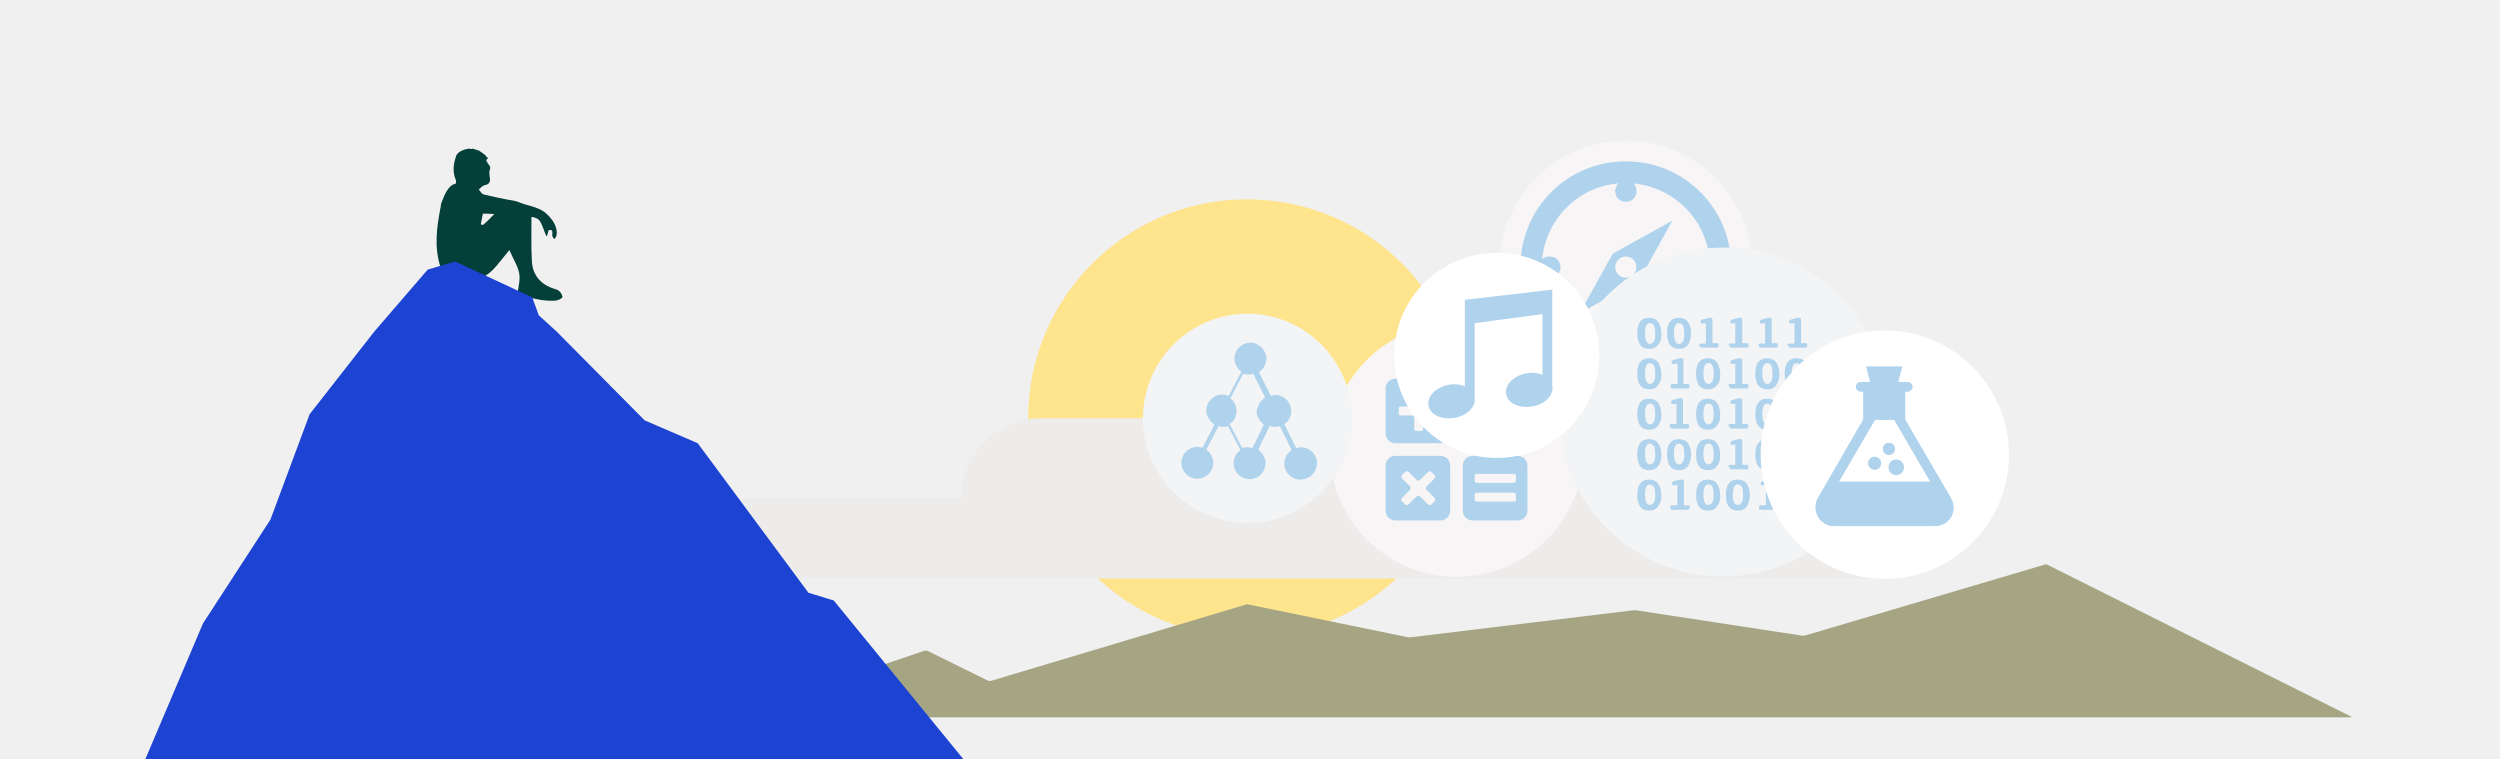
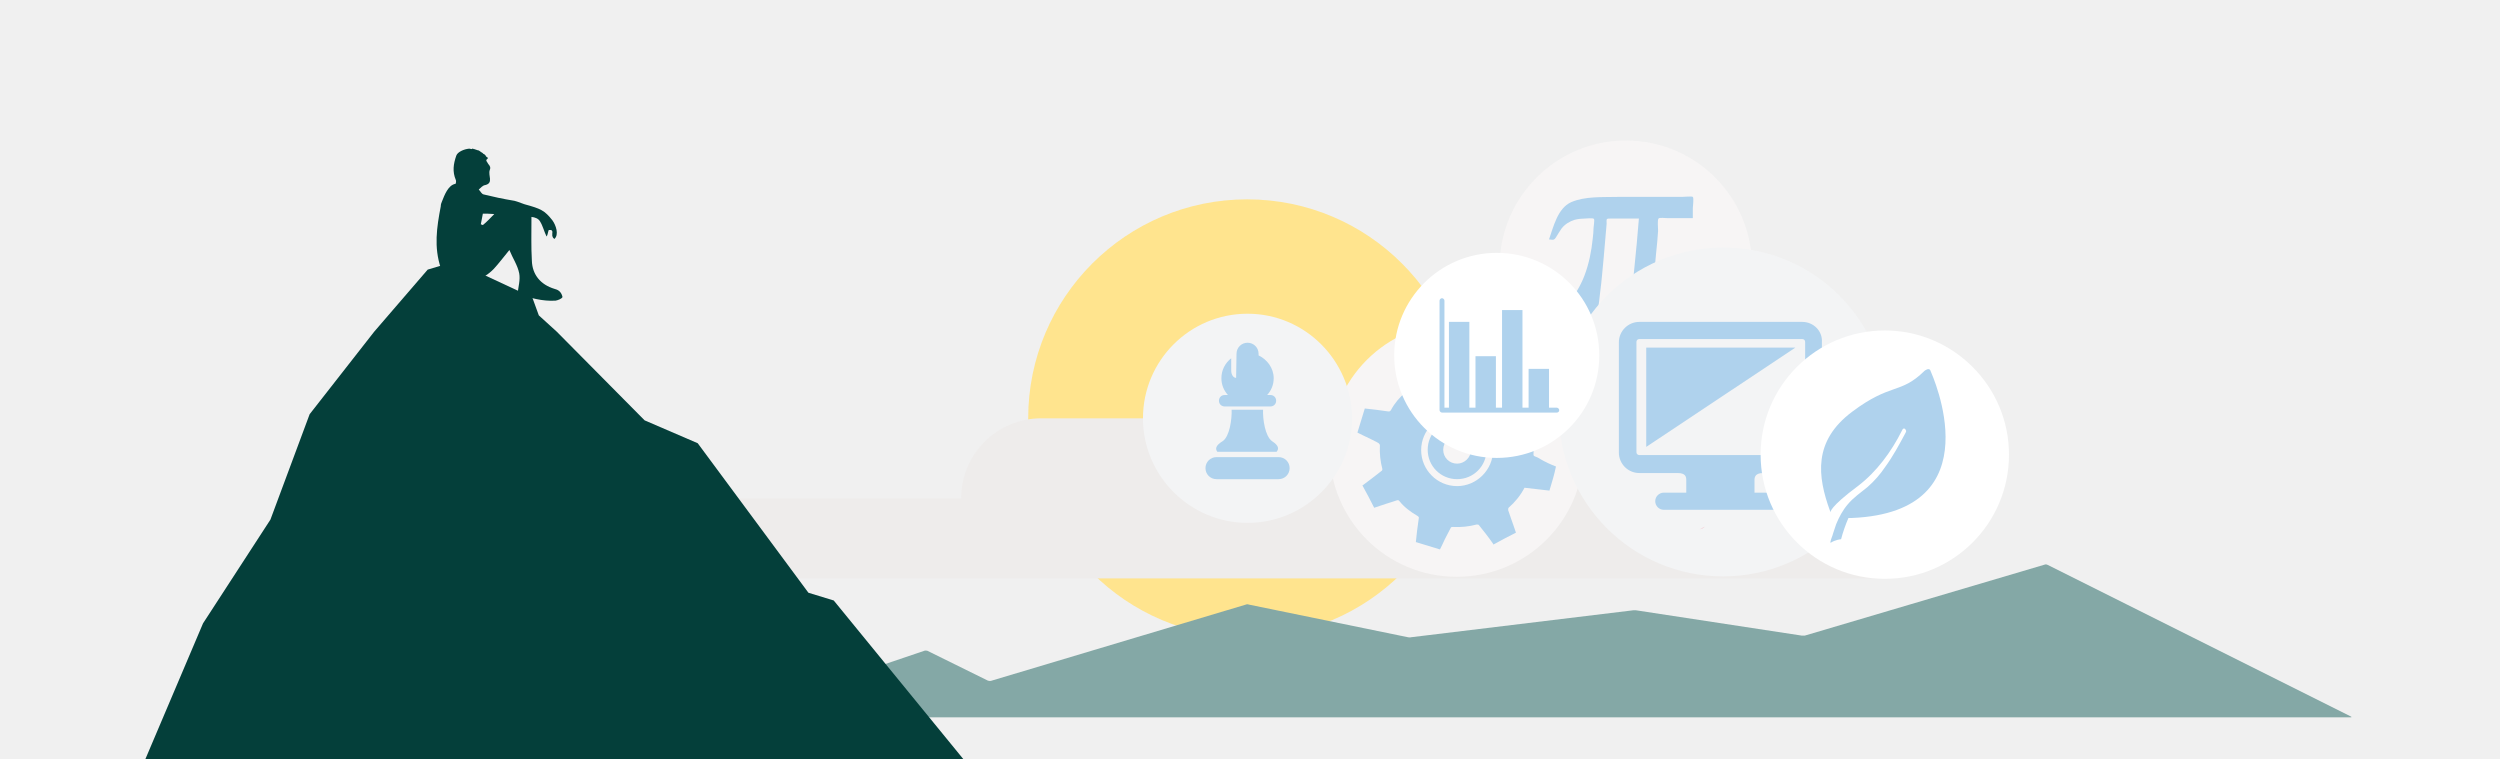
- <svg xmlns="http://www.w3.org/2000/svg" version="1.1" id="Layer_3" x="0px" y="0px" viewBox="0 303.1 612 185.8" enable-background="new 0 303.1 612 185.8" xml:space="preserve">
-   <circle fill="#FFE48E" cx="305.3" cy="405.5" r="53.6" />
-   <path fill="#EEECEB" d="M396.7,425.1v-19.6H254.9c-10.8,0-19.6,8.7-19.6,19.6h-92.8v19.6h321.2v-19.6H396.7z" />
-   <g>
-     <path fill="#A5A483" d="M575.5,478.5c0.2,0.1,0.2,0.2,0,0.2h-397c-0.2,0-0.2-0.1,0-0.1l47.8-16.2c0.2-0.1,0.5,0,0.7,0l14.8,7.3   c0.2,0.1,0.5,0.1,0.7,0.1l62.5-18.7c0.2-0.1,0.5-0.1,0.7,0l39,8c0.2,0,0.5,0.1,0.7,0l54.4-6.6c0.2,0,0.5,0,0.7,0l40.6,6.2   c0.2,0,0.5,0,0.7,0l58.8-17.4c0.2-0.1,0.5,0,0.7,0.1L575.5,478.5z" />
-   </g>
-   <circle fill="#AFD2ED" cx="356.6" cy="413.2" r="28.7" />
+ <svg xmlns="http://www.w3.org/2000/svg" version="1.1" id="Layer_1" x="0px" y="0px" viewBox="0 280.2 612 185.8" enable-background="new 0 280.2 612 185.8" xml:space="preserve">
  <g>
    <g>
-       <path fill="#F7F5F5" d="M370.6,419.1h-9.1c-0.3,0-0.5,0.2-0.5,0.5v1.2c0,0.3,0.2,0.5,0.5,0.5h9.1c0.3,0,0.5-0.2,0.5-0.5v-1.1    C371.2,419.4,370.9,419.1,370.6,419.1z" />
-       <path fill="#F7F5F5" d="M370.6,423.7h-9.1c-0.3,0-0.5,0.2-0.5,0.5v1.2c0,0.3,0.2,0.5,0.5,0.5h9.1c0.3,0,0.5-0.2,0.5-0.5v-1.1    C371.2,424.1,370.9,423.7,370.6,423.7z" />
-       <path fill="#F7F5F5" d="M351.7,402.6h-2.8c-0.3,0-0.5-0.2-0.5-0.5v-2.8c0-0.3-0.2-0.5-0.5-0.5h-1.2c-0.3,0-0.5,0.2-0.5,0.5v2.8    c0,0.3-0.2,0.5-0.5,0.5h-2.8c-0.3,0-0.5,0.2-0.5,0.5v1.2c0,0.3,0.2,0.5,0.5,0.5h2.8c0.3,0,0.5,0.2,0.5,0.5v2.8    c0,0.3,0.2,0.5,0.5,0.5h1.2c0.3,0,0.5-0.2,0.5-0.5v-2.8c0-0.3,0.2-0.5,0.5-0.5h2.8c0.3,0,0.5-0.2,0.5-0.5v-1.2    C352.2,402.8,352,402.6,351.7,402.6z" />
-       <path fill="#F7F5F5" d="M351.2,420.2c0.2-0.2,0.2-0.6,0-0.8l-0.8-0.8c-0.2-0.2-0.6-0.2-0.8,0l-2,2c-0.2,0.2-0.6,0.2-0.8,0l-2-2    c-0.2-0.2-0.6-0.2-0.8,0l-0.8,0.8c-0.2,0.2-0.2,0.6,0,0.8l2,2c0.2,0.2,0.2,0.6,0,0.8l-2,2c-0.2,0.2-0.2,0.6,0,0.8l0.8,0.8    c0.2,0.2,0.6,0.2,0.8,0l2-2c0.2-0.2,0.6-0.2,0.8,0l2,2c0.2,0.2,0.6,0.2,0.8,0l0.8-0.8c0.2-0.2,0.2-0.6,0-0.8l-2-2    c-0.2-0.2-0.2-0.6,0-0.8L351.2,420.2z" />
-       <path fill="#F7F5F5" d="M356.6,382.1c-17.2,0-31.1,13.9-31.1,31.1s13.9,31.1,31.1,31.1s31.1-13.9,31.1-31.1    S373.8,382.1,356.6,382.1z M355,428.1c0,1.3-1,2.4-2.4,2.4h-11c-1.3,0-2.4-1-2.4-2.4v-11c0-1.3,1-2.4,2.4-2.4h11    c1.3,0,2.4,1,2.4,2.4V428.1z M355,409.2c0,1.3-1,2.4-2.4,2.4h-11c-1.3,0-2.4-1-2.4-2.4v-11c0-1.3,1-2.4,2.4-2.4h11    c1.3,0,2.4,1,2.4,2.4V409.2z M373.9,428.1c0,1.3-1,2.4-2.4,2.4h-11c-1.3,0-2.4-1-2.4-2.4v-11c0-1.3,1-2.4,2.4-2.4h11    c1.3,0,2.4,1,2.4,2.4V428.1z M373.9,409.2c0,1.3-1,2.4-2.4,2.4h-11c-1.3,0-2.4-1-2.4-2.4v-11c0-1.3,1-2.4,2.4-2.4h11    c1.3,0,2.4,1,2.4,2.4V409.2z" />
-       <path fill="#F7F5F5" d="M370.6,402.6h-9.1c-0.3,0-0.5,0.2-0.5,0.5v1.2c0,0.3,0.2,0.5,0.5,0.5h9.1c0.3,0,0.5-0.2,0.5-0.5v-1.2    C371.2,402.8,370.9,402.6,370.6,402.6z" />
+       <path fill="#F7F5F5" d="M398,314.6c-17.1,0-30.9,13.9-30.9,30.9s13.9,30.9,30.9,30.9c17.1,0,30.9-13.9,30.9-30.9    S415.2,314.6,398,314.6z" />
    </g>
  </g>
-   <circle fill="#AFD2ED" cx="398" cy="368.4" r="27.6" />
+   <path fill="#AFD2ED" d="M414.4,333.6c-2.1,0-4.1,0-6.2,0c-0.5,0-2-0.2-2.2,0.1c-0.3,0.4-0.1,2.3-0.1,3c-0.2,3.7-0.8,7.3-0.9,11.1  c-0.1,2.7-0.5,7.6,2.7,8.7c1.4,0.5,3.1,0.2,4.1-0.8c0.6-0.6,0.9-1.3,1.1-2.1c0.1-0.3,0-1.2,0.2-1.4c0.2-0.2,1.1,0,1.3,0  c0,3.6-1.8,8.1-5.3,9.6c-3.7,1.6-8-0.3-9.2-4.1c-0.6-2-0.4-4.1-0.3-6.1c0.1-2,0.3-4,0.5-5.9c0.4-4,0.8-8,1.1-12c-1.6,0-3.1,0-4.7,0  c-0.7,0-1.4,0-2.1,0c-1.3,0-1.1,0-1.1,1.3c-0.2,2.7-0.5,5.4-0.7,8.1c-0.3,2.9-0.5,5.9-0.9,8.8c-0.3,2.8-0.6,6.1-2.2,8.5  c-1.3,2-3.9,2.8-5.9,1.4c-0.9-0.6-1.6-1.7-1.7-2.9c-0.1-1.5,0.8-2.7,1.7-3.8c1.7-2.4,3.3-4.8,4.3-7.5c1.1-2.9,1.7-6,2-9  c0.1-0.9,0.2-1.7,0.2-2.6c0-0.4,0.3-1.9,0.1-2.2c-0.2-0.3-1.8-0.1-2.2-0.1c-0.8,0-1.7,0.1-2.5,0.3c-1.3,0.4-2.4,1.1-3.2,2.1  c-0.5,0.7-0.9,1.4-1.4,2.2c-0.5,0.8-0.8,0.6-1.7,0.5c1.1-3.1,2.1-7.6,5.4-9.1c3.4-1.5,7.8-1.2,11.4-1.3c4.2,0,8.4,0,12.6,0  c1.1,0,2.1,0,3.1,0c0.4,0,2.5-0.2,2.7,0c0.3,0.3,0,2.4,0,2.8C414.4,331.9,414.4,332.8,414.4,333.6z" />
+   <circle fill="#FFE48E" cx="305.3" cy="382.6" r="53.6" />
+   <path fill="#EEECEB" d="M396.7,402.2v-19.6H254.9c-10.8,0-19.6,8.7-19.6,19.6h-92.8v19.6h321.2v-19.6H396.7z" />
+   <g>
+     <path fill="#F7F5F5" d="M356.6,359.2c-17.2,0-31.1,13.9-31.1,31.1s13.9,31.1,31.1,31.1s31.1-13.9,31.1-31.1   S373.8,359.2,356.6,359.2z" />
+   </g>
+   <g>
+     <path fill="#AFD2ED" d="M377.1,392.6c-0.4-0.3-0.9-0.5-1.4-0.7c-0.3-0.1-0.3-0.3-0.3-0.5c0.1-2,0-3.9-0.6-5.8c0-0.2,0-0.4,0.1-0.5   c1.5-1.2,3.1-2.4,4.6-3.6c0,0,0.1,0,0.1,0c-1-1.8-2-3.7-2.9-5.5c-0.9,0.3-1.8,0.7-2.6,1c-0.9,0.3-1.9,0.6-2.8,0.9   c-0.3,0.1-0.5,0-0.8-0.2c-1.2-1.4-2.7-2.6-4.3-3.5c-0.3-0.2-0.4-0.3-0.3-0.7c0.3-1.7,0.4-3.4,0.6-5.1c0-0.2,0.1-0.4,0.1-0.6   c-2-0.6-3.9-1.2-5.9-1.8c-0.9,1.8-1.8,3.7-2.6,5.4c-1.6,0.1-3.1,0.2-4.6,0.3c-0.5,0.1-1,0.3-1.6,0.3c-0.2,0-0.4,0-0.5-0.1   c-1.2-1.5-2.3-2.9-3.5-4.4c0-0.1-0.1-0.2-0.1-0.3c-1.8,1-3.7,2-5.5,2.9c0.3,0.9,0.7,1.8,1,2.6c0.3,0.9,0.6,1.9,0.9,2.8   c0.1,0.3,0.1,0.5-0.2,0.8c-1.4,1.2-2.6,2.6-3.5,4.3c-0.2,0.3-0.4,0.4-0.8,0.3c-1.9-0.3-3.8-0.5-5.6-0.7c-0.6,2-1.2,3.9-1.8,5.9   c1,0.5,2,1,3.1,1.5c0.7,0.4,1.5,0.7,2.1,1.1c0.1,0.1,0.3,0.3,0.3,0.5c-0.1,2,0.1,3.9,0.6,5.8c0,0.1,0,0.3-0.1,0.4   c-1.5,1.2-3.1,2.4-4.7,3.6c0,0,0,0-0.1,0c1,1.8,2,3.7,2.9,5.5c1-0.3,2-0.7,3-1c0.9-0.3,1.7-0.5,2.5-0.8c0.3-0.1,0.5-0.1,0.7,0.2   c1.2,1.5,2.7,2.6,4.4,3.6c0.3,0.2,0.4,0.3,0.3,0.7c-0.3,1.9-0.5,3.8-0.7,5.7c2,0.6,3.9,1.2,5.9,1.8c0.4-0.8,0.8-1.6,1.2-2.5   c0.5-0.9,0.9-1.8,1.4-2.7c0.1-0.3,0.3-0.3,0.6-0.3c2,0.1,3.9-0.1,5.8-0.6c0.1,0,0.4,0,0.5,0.1c1.2,1.5,2.4,3,3.5,4.6   c0,0,0,0.1,0.1,0.2c1.8-1,3.7-2,5.5-2.9c-0.3-1-0.7-2-1-2.9c-0.3-0.9-0.6-1.8-0.9-2.6c0-0.2,0-0.5,0.1-0.6c1.6-1.4,2.9-3,3.9-4.9   c2,0.2,4.1,0.5,6.1,0.7c0.6-2,1.2-3.9,1.6-5.9C379.6,393.9,378.3,393.3,377.1,392.6z M356.7,399.2c-4.9,0-8.8-4-8.8-8.8   c0-4.9,4-8.8,8.8-8.8s8.8,4,8.8,8.8C365.5,395.2,361.5,399.2,356.7,399.2z" />
+     <path fill="#AFD2ED" d="M356.7,383.1c-4,0-7.2,3.2-7.2,7.2s3.2,7.2,7.2,7.2s7.2-3.2,7.2-7.2S360.6,383.1,356.7,383.1z M356.7,393.7   c-1.9,0-3.4-1.5-3.4-3.4c0-1.9,1.5-3.4,3.4-3.4s3.4,1.5,3.4,3.4C360.1,392.2,358.5,393.7,356.7,393.7z" />
+   </g>
+   <path fill="#84A8A6" d="M575.5,455.6c0.2,0.1,0.2,0.2,0,0.2h-397c-0.2,0-0.2-0.1,0-0.1l47.8-16.2c0.2-0.1,0.5,0,0.7,0l14.8,7.3  c0.2,0.1,0.5,0.1,0.7,0.1l62.5-18.7c0.2-0.1,0.5-0.1,0.7,0l39,8c0.2,0,0.5,0.1,0.7,0l54.4-6.6c0.2,0,0.5,0,0.7,0l40.6,6.2  c0.2,0,0.5,0,0.7,0l58.8-17.4c0.2-0.1,0.5,0,0.7,0.1L575.5,455.6z" />
+   <path fill="#043F3A" d="M135.7,350.9c-3.3-1-5.4-3.4-5.5-6.9c-0.2-3.5-0.1-6.7-0.1-10.7c0.9,0.1,1.7,0.4,2.1,1.1  c0.7,1.1,1,2.5,1.6,3.7c0.3-0.4,0.3-1,0.5-1.5c0,0,0-0.1,0.1-0.1h0.1c0.1,0,0.3,0,0.4,0c0.3,0.1,0.4,0.5,0.3,0.7c0,0,0,0.1,0,0.2  s0,0.2,0,0.3v0.1v0.1l0,0v0.1c0,0,0,0.1,0.1,0.1c0,0.1,0,0.2,0.1,0.3c0.1,0.1,0.2,0.2,0.3,0.3c1.2-1,0.4-3.4-0.5-4.6  c-1.9-2.4-2.8-2.8-6.8-3.9c-1.3-0.5-2.5-0.9-2.8-0.9c-2.4-0.4-4.8-0.9-7.2-1.5c-0.5-0.1-0.8-0.8-1.2-1.2c0.5-0.4,0.9-1,1.6-1.1  c2.1-0.5,0.6-2.4,1.1-3.7c0-0.1,0.1-0.2,0.1-0.3v-0.1v-0.1v-0.1v-0.1c0-0.1-0.1-0.1-0.1-0.2s-0.1-0.2-0.1-0.2  c-0.1-0.1-0.2-0.3-0.3-0.4c-0.1-0.2-0.2-0.3-0.3-0.5c-0.1-0.1-0.1-0.1-0.1-0.2l0,0c0-0.1,0-0.1-0.1-0.2c0.1-0.1,0.2-0.2,0.3-0.3  c0.1-0.1,0.2-0.2,0.1-0.3c-0.1-0.1-0.2-0.1-0.3-0.2s-0.2-0.2-0.2-0.3c-0.1-0.1-0.2-0.2-0.3-0.3c-0.1-0.1-0.1-0.1-0.2-0.1  c-0.1-0.1-0.2-0.1-0.2-0.2c-0.1-0.1-0.2-0.1-0.3-0.2c-0.1,0-0.2-0.1-0.3-0.2c-0.1-0.1-0.2-0.1-0.3-0.2c-0.1-0.1-0.2-0.1-0.3-0.1  c-0.1,0-0.2-0.1-0.3-0.1c-0.2-0.1-0.4-0.1-0.6-0.2c-0.1,0-0.2,0-0.3-0.1c0,0-0.1,0-0.2,0c0,0,0,0-0.1,0.1c-0.2,0-0.4-0.1-0.6-0.1  c0,0-0.1,0-0.1-0.1v0.1c-1.2,0.1-2.8,0.8-3.1,1.7c-0.7,2-1,3.9-0.1,6c0.1,0.2,0,0.9-0.1,0.9c-1.8,0.3-2.7,2.8-3.3,4.3  c-0.2,0.4-0.3,0.8-0.3,1.2c-1,5.2-1.7,10,0,15.1c0.5,1.6,1.6,2.5,3.1,2.9c3.8,1.1,7.2,0.1,9.9-2.7c1.2-1.3,2.4-2.9,3.8-4.6  c0.8,2,2,3.7,2.4,5.7c0.3,1.6-0.2,3.2-0.4,5c3,1,6,1.9,9.3,1.7c0.6-0.1,1.6-0.5,1.7-0.9C137.4,351.5,136.5,351.1,135.7,350.9z   M118.2,335.3c-0.2-0.1-0.3-0.1-0.5-0.2c0.2-0.8,0.3-1.7,0.5-2.6c0.8,0,1.6,0,2.8,0.1C120,333.6,119.2,334.5,118.2,335.3z" />
+   <polygon fill="#043F3A" points="235.8,466 204.1,427.2 197.9,425.3 170.8,388.7 157.8,383.1 136.3,361.4 131.9,357.4 130.3,353   111.4,344.2 104.7,346.2 91.6,361.4 75.8,381.6 66.2,407.4 49.7,432.8 35.6,466 " />
+   <rect y="280.2" fill="none" width="612" height="185.7" />
+   <path fill="#AFD2ED" d="M351.6,377.2c-1.9,0.6-3.1,2.8-2.4,4.8c0.6,1.9,2.8,3.1,4.8,2.4c1.9-0.6,3.1-2.8,2.5-4.7  C355.9,377.7,353.6,376.5,351.6,377.2z" />
+   <path fill="#F3F4F5" d="M421.9,340.8c-22.3,0-40.3,18-40.3,40.3c0,22.2,18,40.2,40.2,40.2s40.2-18,40.2-40.2  C462.1,358.8,444.1,340.8,421.9,340.8z" />
+   <g>
+     <path fill="#F3F4F5" d="M305.4,357c-14.2,0-25.6,11.5-25.6,25.6s11.5,25.6,25.6,25.6s25.6-11.5,25.6-25.6   C330.9,368.5,319.5,357,305.4,357z" />
+   </g>
+   <path fill="#F42753" d="M396.8,356.8c-0.1,0-0.3,0-0.4,0H396.8z" />
+   <path fill="#F42753" d="M417.4,409.1c-0.4,0.3-0.8,0.5-1.3,0.7C416.6,409.6,417,409.3,417.4,409.1z" />
+   <g>
+     <polygon fill="#AFD2ED" points="403,389.6 439.5,365.3 403,365.3  " />
+     <path fill="#AFD2ED" d="M441.2,359h-39.9c-2.7,0-5,2.2-5,5v27c0,2.7,2.2,5,5,5h9.4c1.9,0,2.1,0.9,2.1,1.7v3.1h-5.5   c-1.1,0-2.1,0.9-2.1,2.1c0,1.1,0.9,2.1,2.1,2.1h27.7c1.1,0,2.1-0.9,2.1-2.1c0-1.1-0.9-2.1-2.1-2.1h-5.5v-3.1c0-0.7,0.2-1.7,2.1-1.7   h9.4c2.7,0,5-2.2,5-5v-27C446.2,361.2,443.9,359,441.2,359z M441.9,390.9c0,0.4-0.3,0.7-0.7,0.7h-39.9c-0.4,0-0.7-0.3-0.7-0.7v-27   c0-0.4,0.3-0.7,0.7-0.7h39.9c0.4,0,0.7,0.3,0.7,0.7V390.9z" />
+   </g>
+   <path fill="#FFFFFF" d="M366.4,342.1c-13.8,0-25.1,11.2-25.1,25.1c0,13.8,11.2,25.1,25.1,25.1s25.1-11.2,25.1-25.1  S380.3,342.1,366.4,342.1z" />
  <g>
    <g>
-       <circle fill="#F7F5F5" cx="398" cy="368.5" r="2.6" />
-       <path fill="#F7F5F5" d="M414,368.5c0-1.5,1.1-2.6,2.6-2.6c0.7,0,1.3,0.3,1.9,0.7c-0.9-9.9-8.7-17.6-18.6-18.6    c0.5,0.5,0.7,1.1,0.7,1.9c0,1.5-1.1,2.6-2.6,2.6s-2.6-1.1-2.6-2.6c0-0.7,0.3-1.3,0.7-1.9c-9.9,0.9-17.6,8.7-18.6,18.6    c0.5-0.5,1.1-0.7,1.9-0.7c1.5,0,2.6,1.1,2.6,2.6s-1.1,2.6-2.6,2.6c-0.7,0-1.3-0.3-1.9-0.7c0.9,9.9,8.7,17.6,18.6,18.6    c-0.5-0.5-0.7-1.1-0.7-1.9c0-1.5,1.1-2.6,2.6-2.6s2.6,1.1,2.6,2.6c0,0.7-0.3,1.3-0.7,1.9c9.9-0.9,17.6-8.7,18.6-18.6    c-0.5,0.5-1.1,0.7-1.9,0.7C415.2,371.1,414,369.8,414,368.5z M401.3,371.7L401.3,371.7l-14.6,8.1l8.1-14.6l0,0l14.6-8.1    L401.3,371.7z" />
-       <path fill="#F7F5F5" d="M398,337.5c-17.1,0-30.9,13.9-30.9,30.9s13.9,30.9,30.9,30.9c17.1,0,30.9-13.9,30.9-30.9    S415.2,337.5,398,337.5z M398,394.2c-14.2,0-25.8-11.5-25.8-25.8s11.5-25.8,25.8-25.8s25.8,11.5,25.8,25.8    C423.9,382.7,412.3,394.2,398,394.2z" />
+       <path fill="#FFFFFF" d="M461.4,361.1c-16.8,0-30.4,13.6-30.4,30.4s13.6,30.4,30.4,30.4s30.4-13.6,30.4-30.4    S478.1,361.1,461.4,361.1z" />
    </g>
  </g>
-   <circle fill="#AFD2ED" cx="421.8" cy="403.9" r="37.2" />
-   <g>
-     <path fill="#F3F4F5" d="M418.2,411.7c-0.4,0-0.7,0.2-0.9,0.6c-0.2,0.4-0.3,1-0.3,1.9c0,0.8,0.1,1.5,0.3,1.9   c0.2,0.4,0.5,0.7,0.9,0.7s0.7-0.2,1-0.7s0.3-1,0.3-1.9c0-0.8-0.1-1.5-0.3-1.9C419,412,418.7,411.7,418.2,411.7z" />
-     <path fill="#F3F4F5" d="M418.2,421.7c-0.4,0-0.7,0.2-0.9,0.6c-0.2,0.4-0.3,1-0.3,1.9c0,0.8,0.1,1.5,0.3,1.9   c0.2,0.4,0.5,0.6,0.9,0.6s0.7-0.2,1-0.6c0.2-0.4,0.3-1,0.3-1.9c0-0.8-0.1-1.5-0.3-1.9C419,421.9,418.7,421.7,418.2,421.7z" />
-     <path fill="#F3F4F5" d="M411,382.2c-0.4,0-0.7,0.2-0.9,0.6c-0.2,0.4-0.3,1-0.3,1.9s0.1,1.5,0.3,1.9c0.2,0.4,0.5,0.7,0.9,0.7   s0.7-0.2,1-0.7s0.3-1,0.3-1.9s-0.1-1.5-0.3-1.9C411.8,382.4,411.4,382.2,411,382.2z" />
-     <path fill="#F3F4F5" d="M418.2,401.9c-0.4,0-0.7,0.2-0.9,0.6c-0.2,0.4-0.3,1-0.3,1.9c0,0.8,0.1,1.5,0.3,1.9   c0.2,0.4,0.5,0.7,0.9,0.7s0.7-0.2,1-0.7c0.2-0.4,0.3-1,0.3-1.9c0-0.8-0.1-1.5-0.3-1.9C419,402.1,418.7,401.9,418.2,401.9z" />
-     <path fill="#F3F4F5" d="M418.2,392c-0.4,0-0.7,0.2-0.9,0.6c-0.2,0.4-0.3,1-0.3,1.9s0.1,1.5,0.3,1.9c0.2,0.4,0.5,0.7,0.9,0.7   s0.7-0.2,1-0.7s0.3-1,0.3-1.9s-0.1-1.5-0.3-1.9C419,392.2,418.7,392,418.2,392z" />
-     <path fill="#F3F4F5" d="M403.9,382.2c-0.4,0-0.7,0.2-0.9,0.6c-0.2,0.4-0.3,1-0.3,1.9s0.1,1.5,0.3,1.9c0.2,0.4,0.5,0.7,0.9,0.7   s0.7-0.2,1-0.7s0.3-1,0.3-1.9s-0.1-1.5-0.3-1.9C404.7,382.4,404.3,382.2,403.9,382.2z" />
-     <path fill="#F3F4F5" d="M411,411.7c-0.4,0-0.7,0.2-0.9,0.6c-0.2,0.4-0.3,1-0.3,1.9c0,0.8,0.1,1.5,0.3,1.9c0.2,0.4,0.5,0.7,0.9,0.7   s0.7-0.2,1-0.7s0.3-1,0.3-1.9c0-0.8-0.1-1.5-0.3-1.9C411.7,412,411.4,411.7,411,411.7z" />
-     <path fill="#F3F4F5" d="M403.9,401.9c-0.4,0-0.7,0.2-0.9,0.6c-0.2,0.4-0.3,1-0.3,1.9c0,0.8,0.1,1.5,0.3,1.9   c0.2,0.4,0.5,0.7,0.9,0.7s0.7-0.2,1-0.7c0.2-0.4,0.3-1,0.3-1.9c0-0.8-0.1-1.5-0.3-1.9S404.3,401.9,403.9,401.9z" />
-     <path fill="#F3F4F5" d="M403.9,421.7c-0.4,0-0.7,0.2-0.9,0.6c-0.2,0.4-0.3,1-0.3,1.9c0,0.8,0.1,1.5,0.3,1.9   c0.2,0.4,0.5,0.6,0.9,0.6s0.7-0.2,1-0.6c0.2-0.4,0.3-1,0.3-1.9c0-0.8-0.1-1.5-0.3-1.9C404.6,421.9,404.3,421.7,403.9,421.7z" />
-     <path fill="#F3F4F5" d="M403.9,411.7c-0.4,0-0.7,0.2-0.9,0.6c-0.2,0.4-0.3,1-0.3,1.9c0,0.8,0.1,1.5,0.3,1.9   c0.2,0.4,0.5,0.7,0.9,0.7s0.7-0.2,1-0.7s0.3-1,0.3-1.9c0-0.8-0.1-1.5-0.3-1.9C404.6,412,404.3,411.7,403.9,411.7z" />
-     <path fill="#F3F4F5" d="M432.6,411.7c-0.4,0-0.7,0.2-0.9,0.6c-0.2,0.4-0.3,1-0.3,1.9c0,0.8,0.1,1.5,0.3,1.9   c0.2,0.4,0.5,0.7,0.9,0.7s0.7-0.2,1-0.7s0.3-1,0.3-1.9c0-0.8-0.1-1.5-0.3-1.9C433.4,412,433.1,411.7,432.6,411.7z" />
-     <path fill="#F3F4F5" d="M403.9,392c-0.4,0-0.7,0.2-0.9,0.6c-0.2,0.4-0.3,1-0.3,1.9s0.1,1.5,0.3,1.9c0.2,0.4,0.5,0.7,0.9,0.7   s0.7-0.2,1-0.7s0.3-1,0.3-1.9s-0.1-1.5-0.3-1.9C404.6,392.2,404.3,392,403.9,392z" />
-     <path fill="#F3F4F5" d="M425.4,421.7c-0.4,0-0.7,0.2-0.9,0.6c-0.2,0.4-0.3,1-0.3,1.9c0,0.8,0.1,1.5,0.3,1.9   c0.2,0.4,0.5,0.6,0.9,0.6s0.7-0.2,1-0.6c0.2-0.4,0.3-1,0.3-1.9c0-0.8-0.1-1.5-0.3-1.9C426.1,421.9,425.8,421.7,425.4,421.7z" />
-     <path fill="#F3F4F5" d="M439.8,392c-0.4,0-0.7,0.2-0.9,0.6c-0.2,0.4-0.3,1-0.3,1.9s0.1,1.5,0.3,1.9c0.2,0.4,0.5,0.7,0.9,0.7   s0.7-0.2,1-0.7s0.3-1,0.3-1.9s-0.1-1.5-0.3-1.9S440.3,392,439.8,392z" />
-     <path fill="#F3F4F5" d="M439.8,401.9c-0.4,0-0.7,0.2-0.9,0.6c-0.2,0.4-0.3,1-0.3,1.9c0,0.8,0.1,1.5,0.3,1.9   c0.2,0.4,0.5,0.7,0.9,0.7s0.7-0.2,1-0.7c0.2-0.4,0.3-1,0.3-1.9c0-0.8-0.1-1.5-0.3-1.9C440.6,402.2,440.3,401.9,439.8,401.9z" />
-     <path fill="#F3F4F5" d="M432.6,392c-0.4,0-0.7,0.2-0.9,0.6c-0.2,0.4-0.3,1-0.3,1.9s0.1,1.5,0.3,1.9c0.2,0.4,0.5,0.7,0.9,0.7   s0.7-0.2,1-0.7s0.3-1,0.3-1.9s-0.1-1.5-0.3-1.9C433.4,392.2,433.1,392,432.6,392z" />
-     <path fill="#F3F4F5" d="M439.8,421.7c-0.4,0-0.7,0.2-0.9,0.6c-0.2,0.4-0.3,1-0.3,1.9c0,0.8,0.1,1.5,0.3,1.9s0.5,0.6,0.9,0.6   s0.7-0.2,1-0.6c0.2-0.4,0.3-1,0.3-1.9c0-0.8-0.1-1.5-0.3-1.9C440.6,421.9,440.3,421.7,439.8,421.7z" />
-     <path fill="#F3F4F5" d="M421.9,363.7c-22.3,0-40.3,18-40.3,40.3c0,22.2,18,40.2,40.2,40.2s40.2-18,40.2-40.2   C462.1,381.7,444.1,363.7,421.9,363.7z M416,387.3c0.1-0.1,0.3-0.1,0.5-0.1h1.1v-5l-0.6,0.1c-0.1,0-0.2,0-0.2,0h-0.1   c-0.1,0-0.3,0-0.3-0.1c-0.1-0.1-0.1-0.2-0.1-0.4c0-0.1,0-0.2,0.1-0.3c0.1-0.1,0.2-0.1,0.4-0.2l1.5-0.4c0.1,0,0.2,0,0.3,0   c0.1,0,0.1,0,0.2,0s0.2,0,0.3,0.1c0.1,0.1,0.1,0.2,0.1,0.4v5.7h0.9c0.2,0,0.4,0,0.5,0.1s0.1,0.2,0.1,0.5c0,0.2,0,0.3-0.1,0.4   s-0.3,0.1-0.5,0.1h-3.4c-0.2,0-0.4,0-0.5-0.1s-0.1-0.2-0.1-0.4C415.9,387.5,415.9,387.3,416,387.3z M405.9,427.1   c-0.5,0.7-1.2,1-2.2,1c-0.9,0-1.7-0.3-2.2-1s-0.7-1.7-0.7-2.8c0-1.1,0.2-2.2,0.7-2.8c0.5-0.7,1.2-1,2.2-1c0.9,0,1.7,0.3,2.2,1   s0.8,1.7,0.8,2.8C406.8,425.4,406.4,426.3,405.9,427.1z M405.9,417.2c-0.5,0.7-1.2,1-2.2,1c-0.9,0-1.7-0.3-2.2-1s-0.7-1.7-0.7-2.8   c0-1.2,0.2-2.2,0.7-2.8c0.5-0.7,1.2-1,2.2-1c0.9,0,1.7,0.3,2.2,1s0.8,1.7,0.8,2.8C406.8,415.5,406.4,416.5,405.9,417.2z    M405.9,407.3c-0.5,0.7-1.2,1-2.2,1c-0.9,0-1.7-0.3-2.2-1s-0.7-1.7-0.7-2.8c0-1.1,0.2-2.2,0.7-2.8c0.5-0.7,1.2-1,2.2-1   c0.9,0,1.7,0.3,2.2,1s0.8,1.7,0.8,2.8C406.8,405.7,406.4,406.6,405.9,407.3z M405.9,397.4c-0.5,0.7-1.2,1-2.2,1   c-0.9,0-1.7-0.3-2.2-1s-0.7-1.7-0.7-2.8c0-1.2,0.2-2.2,0.7-2.8c0.5-0.7,1.2-1,2.2-1c0.9,0,1.7,0.3,2.2,1s0.8,1.7,0.8,2.8   C406.8,395.8,406.4,396.8,405.9,397.4z M405.9,387.5c-0.5,0.7-1.2,1-2.2,1c-0.9,0-1.7-0.3-2.2-1s-0.7-1.7-0.7-2.8   c0-1.2,0.2-2.2,0.7-2.8c0.5-0.7,1.2-1,2.2-1c0.9,0,1.7,0.3,2.2,1s0.8,1.7,0.8,2.8C406.8,385.9,406.4,386.9,405.9,387.5z    M413.4,427.8c-0.1,0.1-0.3,0.1-0.5,0.1h-3.4c-0.2,0-0.4,0-0.5-0.1s-0.1-0.2-0.1-0.4s0-0.4,0.1-0.5s0.3-0.1,0.5-0.1h1.1v-5   l-0.6,0.1c-0.1,0-0.2,0-0.2,0h-0.1c-0.1,0-0.3,0-0.3-0.1s-0.1-0.2-0.1-0.4c0-0.1,0-0.2,0.1-0.3c0.1-0.1,0.2-0.1,0.4-0.2l1.5-0.4   c0.1,0,0.2,0,0.3,0c0.1,0,0.1,0,0.2,0s0.2,0,0.3,0.1c0.1,0.1,0.1,0.2,0.1,0.4v5.8h0.9c0.2,0,0.4,0,0.5,0.1s0.1,0.2,0.1,0.5   C413.6,427.5,413.5,427.7,413.4,427.8z M413.2,417.2c-0.5,0.7-1.2,1-2.2,1c-0.9,0-1.7-0.3-2.2-1s-0.7-1.7-0.7-2.8   c0-1.2,0.2-2.2,0.7-2.8c0.5-0.7,1.2-1,2.2-1c0.9,0,1.7,0.3,2.2,1s0.8,1.7,0.8,2.8C413.9,415.5,413.7,416.5,413.2,417.2z    M409.9,392.2c-0.1,0-0.2,0-0.2,0h-0.1c-0.1,0-0.3,0-0.3-0.1c-0.1-0.1-0.1-0.2-0.1-0.4c0-0.1,0-0.2,0.1-0.3   c0.1-0.1,0.2-0.1,0.4-0.2l1.5-0.4c0.1,0,0.2,0,0.3,0c0.1,0,0.1,0,0.2,0s0.2,0,0.3,0.1c0.1,0.1,0.1,0.2,0.1,0.4v5.8h0.9   c0.2,0,0.4,0,0.5,0.1s0.1,0.2,0.1,0.5c0,0.2,0,0.3-0.1,0.4s-0.3,0.1-0.5,0.1h-3.4c-0.2,0-0.4,0-0.5-0.1s-0.1-0.2-0.1-0.4   s0-0.4,0.1-0.5s0.3-0.1,0.5-0.1h1.1v-5L409.9,392.2z M408.8,407c0.1-0.1,0.3-0.1,0.5-0.1h1.1v-5l-0.6,0.1c-0.1,0-0.2,0-0.2,0h-0.1   c-0.1,0-0.3,0-0.3-0.1c-0.1-0.1-0.1-0.2-0.1-0.4c0-0.1,0-0.2,0.1-0.3c0.1-0.1,0.2-0.1,0.4-0.2l1.5-0.4c0.1,0,0.2,0,0.3,0   c0.1,0,0.1,0,0.2,0s0.2,0,0.3,0.1c0.1,0.1,0.1,0.2,0.1,0.4v5.8h0.9c0.2,0,0.4,0,0.5,0.1s0.1,0.2,0.1,0.5c0,0.2,0,0.3-0.1,0.4   s-0.3,0.1-0.5,0.1h-3.4c-0.2,0-0.4,0-0.5-0.1s-0.1-0.2-0.1-0.4C408.6,407.4,408.7,407.1,408.8,407z M413.2,387.5   c-0.5,0.7-1.2,1-2.2,1c-0.9,0-1.7-0.3-2.2-1s-0.7-1.7-0.7-2.8c0-1.2,0.2-2.2,0.7-2.8c0.5-0.7,1.2-1,2.2-1c0.9,0,1.7,0.3,2.2,1   s0.8,1.7,0.8,2.8C413.9,385.9,413.7,386.9,413.2,387.5z M420.3,427.1c-0.5,0.7-1.2,1-2.2,1c-0.9,0-1.7-0.3-2.2-1s-0.7-1.7-0.7-2.8   c0-1.1,0.2-2.2,0.7-2.8c0.5-0.7,1.2-1,2.2-1c0.9,0,1.7,0.3,2.2,1s0.8,1.7,0.8,2.8C421.2,425.4,420.9,426.3,420.3,427.1z    M420.3,417.2c-0.5,0.7-1.2,1-2.2,1c-0.9,0-1.7-0.3-2.2-1s-0.7-1.7-0.7-2.8c0-1.2,0.2-2.2,0.7-2.8c0.5-0.7,1.2-1,2.2-1   c0.9,0,1.7,0.3,2.2,1s0.8,1.7,0.8,2.8C421.2,415.5,420.9,416.5,420.3,417.2z M420.3,407.3c-0.5,0.7-1.2,1-2.2,1   c-0.9,0-1.7-0.3-2.2-1s-0.7-1.7-0.7-2.8c0-1.1,0.2-2.2,0.7-2.8c0.5-0.7,1.2-1,2.2-1c0.9,0,1.7,0.3,2.2,1s0.8,1.7,0.8,2.8   C421.2,405.7,420.9,406.6,420.3,407.3z M420.3,397.4c-0.5,0.7-1.2,1-2.2,1c-0.9,0-1.7-0.3-2.2-1s-0.7-1.7-0.7-2.8   c0-1.2,0.2-2.2,0.7-2.8c0.5-0.7,1.2-1,2.2-1c0.9,0,1.7,0.3,2.2,1s0.8,1.7,0.8,2.8C421.2,395.8,420.9,396.8,420.3,397.4z    M437.7,387.3c0.1-0.1,0.3-0.1,0.5-0.1h1.1v-5l-0.6,0.1c-0.1,0-0.2,0-0.2,0h-0.1c-0.1,0-0.3,0-0.3-0.1c-0.1-0.1-0.1-0.2-0.1-0.4   c0-0.1,0-0.2,0.1-0.3c0.1-0.1,0.2-0.1,0.4-0.2l1.5-0.4c0.1,0,0.2,0,0.3,0c0.1,0,0.1,0,0.2,0s0.2,0,0.3,0.1c0,0.1,0.1,0.2,0.1,0.4   v5.7h0.9c0.2,0,0.4,0,0.5,0.1s0.1,0.2,0.1,0.5c0,0.2,0,0.3-0.1,0.4s-0.3,0.1-0.5,0.1h-3.4c-0.2,0-0.4,0-0.5-0.1s-0.1-0.2-0.1-0.4   C437.5,387.5,437.6,387.3,437.7,387.3z M430.5,387.3c0.1-0.1,0.3-0.1,0.5-0.1h1.1v-5l-0.6,0.1c-0.1,0-0.2,0-0.2,0h-0.1   c-0.1,0-0.3,0-0.3-0.1c-0.1-0.1-0.1-0.2-0.1-0.4c0-0.1,0-0.2,0.1-0.3c0.1-0.1,0.2-0.1,0.4-0.2l1.5-0.4c0.1,0,0.2,0,0.3,0   c0.1,0,0.1,0,0.2,0s0.2,0,0.3,0.1c0,0.1,0.1,0.2,0.1,0.4v5.7h0.9c0.2,0,0.4,0,0.5,0.1s0.1,0.2,0.1,0.5c0,0.2,0,0.3-0.1,0.4   s-0.3,0.1-0.5,0.1h-3.4c-0.2,0-0.4,0-0.5-0.1s-0.1-0.2-0.1-0.4C430.3,387.5,430.4,387.3,430.5,387.3z M423.2,387.3   c0.1-0.1,0.3-0.1,0.5-0.1h1.1v-5l-0.6,0.1c-0.1,0-0.2,0-0.2,0l0,0c-0.1,0-0.3,0-0.3-0.1c-0.1-0.1-0.1-0.2-0.1-0.4   c0-0.1,0-0.2,0.1-0.3c0.1-0.1,0.2-0.1,0.4-0.2l1.5-0.4c0.1,0,0.2,0,0.3,0c0.1,0,0.1,0,0.2,0s0.2,0,0.3,0.1c0.1,0.1,0.1,0.2,0.1,0.4   v5.7h0.9c0.2,0,0.4,0,0.5,0.1s0.1,0.2,0.1,0.5c0,0.2,0,0.3-0.1,0.4s-0.3,0.1-0.5,0.1H424c-0.2,0-0.4,0-0.5-0.1s-0.1-0.2-0.1-0.4   C423,387.5,423.1,387.3,423.2,387.3z M423.2,397.2c0.1-0.1,0.3-0.1,0.5-0.1h1.1v-5l-0.6,0.1c-0.1,0-0.2,0-0.2,0l0,0   c-0.1,0-0.3,0-0.3-0.1c-0.1-0.1-0.1-0.2-0.1-0.4c0-0.1,0-0.2,0.1-0.3c0.1-0.1,0.2-0.1,0.4-0.2l1.5-0.4c0.1,0,0.2,0,0.3,0   c0.1,0,0.1,0,0.2,0s0.2,0,0.3,0.1c0.1,0.1,0.1,0.2,0.1,0.4v5.8h0.9c0.2,0,0.4,0,0.5,0.1s0.1,0.2,0.1,0.5c0,0.2,0,0.3-0.1,0.4   s-0.3,0.1-0.5,0.1H424c-0.2,0-0.4,0-0.5-0.1s-0.1-0.2-0.1-0.4C423,397.5,423.1,397.3,423.2,397.2z M423.2,407   c0.1-0.1,0.3-0.1,0.5-0.1h1.1v-5l-0.6,0.1c-0.1,0-0.2,0-0.2,0l0,0c-0.1,0-0.3,0-0.3-0.1c-0.1-0.1-0.1-0.2-0.1-0.4   c0-0.1,0-0.2,0.1-0.3c0.1-0.1,0.2-0.1,0.4-0.2l1.5-0.4c0.1,0,0.2,0,0.3,0c0.1,0,0.1,0,0.2,0s0.2,0,0.3,0.1c0.1,0.1,0.1,0.2,0.1,0.4   v5.8h0.9c0.2,0,0.4,0,0.5,0.1s0.1,0.2,0.1,0.5c0,0.2,0,0.3-0.1,0.4s-0.3,0.1-0.5,0.1H424c-0.2,0-0.4,0-0.5-0.1s-0.1-0.2-0.1-0.4   C423,407.4,423.1,407.1,423.2,407z M423.2,417c0.1-0.1,0.3-0.1,0.5-0.1h1.1v-5l-0.6,0.1c-0.1,0-0.2,0-0.2,0l0,0   c-0.1,0-0.3,0-0.3-0.1c-0.1-0.1-0.1-0.2-0.1-0.4c0-0.1,0-0.2,0.1-0.3s0.2-0.1,0.4-0.2l1.5-0.4c0.1,0,0.2,0,0.3,0c0.1,0,0.1,0,0.2,0   s0.2,0,0.3,0.1c0.1,0.1,0.1,0.2,0.1,0.4v5.8h0.9c0.2,0,0.4,0,0.5,0.1s0.1,0.2,0.1,0.5c0,0.2,0,0.3-0.1,0.4s-0.3,0.1-0.5,0.1H424   c-0.2,0-0.4,0-0.5-0.1s-0.1-0.2-0.1-0.4C423,417.2,423.1,417,423.2,417z M427.6,427.1c-0.5,0.7-1.2,1-2.2,1c-0.9,0-1.7-0.3-2.2-1   s-0.7-1.7-0.7-2.8c0-1.1,0.2-2.2,0.7-2.8c0.5-0.7,1.2-1,2.2-1c0.9,0,1.7,0.3,2.2,1s0.8,1.7,0.8,2.8   C428.3,425.4,428.1,426.3,427.6,427.1z M435.1,427.8c-0.1,0.1-0.3,0.1-0.5,0.1h-3.4c-0.2,0-0.4,0-0.5-0.1s-0.1-0.2-0.1-0.4   s0-0.4,0.1-0.5s0.3-0.1,0.5-0.1h1.1v-5l-0.6,0.1c-0.1,0-0.2,0-0.2,0h-0.1c-0.1,0-0.3,0-0.3-0.1s-0.1-0.2-0.1-0.4   c0-0.1,0-0.2,0.1-0.3c0.1-0.1,0.2-0.1,0.4-0.2l1.5-0.4c0.1,0,0.2,0,0.3,0s0.1,0,0.2,0s0.2,0,0.3,0.1c0,0.1,0.1,0.2,0.1,0.4v5.8h0.9   c0.2,0,0.4,0,0.5,0.1s0.1,0.2,0.1,0.5C435.2,427.5,435.2,427.7,435.1,427.8z M434.8,417.2c-0.5,0.7-1.2,1-2.2,1   c-0.9,0-1.7-0.3-2.2-1s-0.7-1.7-0.7-2.8c0-1.2,0.2-2.2,0.7-2.8c0.5-0.7,1.2-1,2.2-1c0.9,0,1.7,0.3,2.2,1s0.8,1.7,0.8,2.8   C435.6,415.5,435.3,416.5,434.8,417.2z M434.8,407.3c-0.5,0.7-1.2,1-2.2,1c-0.9,0-1.7-0.3-2.2-1s-0.7-1.7-0.7-2.8   c0-1.1,0.2-2.2,0.7-2.8c0.5-0.7,1.2-1,2.2-1c0.9,0,1.7,0.3,2.2,1s0.8,1.7,0.8,2.8C435.6,405.7,435.3,406.6,434.8,407.3z    M434.8,397.4c-0.5,0.7-1.2,1-2.2,1c-0.9,0-1.7-0.3-2.2-1s-0.7-1.7-0.7-2.8c0-1.2,0.2-2.2,0.7-2.8c0.5-0.7,1.2-1,2.2-1   c0.9,0,1.7,0.3,2.2,1s0.8,1.7,0.8,2.8C435.6,395.8,435.3,396.8,434.8,397.4z M442,427.1c-0.5,0.7-1.2,1-2.2,1c-0.9,0-1.7-0.3-2.2-1   s-0.7-1.7-0.7-2.8c0-1.1,0.2-2.2,0.7-2.8c0.5-0.7,1.2-1,2.2-1c0.9,0,1.7,0.3,2.2,1s0.8,1.7,0.8,2.8   C442.7,425.4,442.5,426.3,442,427.1z M438.7,412c-0.1,0-0.2,0-0.2,0h-0.1c-0.1,0-0.3,0-0.3-0.1c-0.1-0.1-0.1-0.2-0.1-0.4   c0-0.1,0-0.2,0.1-0.3c0.1-0.1,0.2-0.1,0.4-0.2l1.5-0.4c0.1,0,0.2,0,0.3,0c0.1,0,0.1,0,0.2,0s0.2,0,0.3,0.1c0,0.1,0.1,0.2,0.1,0.4   v5.8h0.9c0.2,0,0.4,0,0.5,0.1s0.1,0.2,0.1,0.5c0,0.2,0,0.3-0.1,0.4s-0.3,0.1-0.5,0.1h-3.4c-0.2,0-0.4,0-0.5-0.1s-0.1-0.2-0.1-0.4   s0-0.4,0.1-0.5s0.3-0.1,0.5-0.1h1.1v-5L438.7,412z M442,407.3c-0.5,0.7-1.2,1-2.2,1c-0.9,0-1.7-0.3-2.2-1s-0.7-1.7-0.7-2.8   c0-1.1,0.2-2.2,0.7-2.8c0.5-0.7,1.2-1,2.2-1c0.9,0,1.7,0.3,2.2,1s0.8,1.7,0.8,2.8C442.7,405.7,442.5,406.6,442,407.3z M442,397.4   c-0.5,0.7-1.2,1-2.2,1c-0.9,0-1.7-0.3-2.2-1s-0.7-1.7-0.7-2.8c0-1.2,0.2-2.2,0.7-2.8c0.5-0.7,1.2-1,2.2-1c0.9,0,1.7,0.3,2.2,1   s0.8,1.7,0.8,2.8C442.7,395.8,442.5,396.8,442,397.4z" />
-     <path fill="#F3F4F5" d="M432.6,401.9c-0.4,0-0.7,0.2-0.9,0.6c-0.2,0.4-0.3,1-0.3,1.9c0,0.8,0.1,1.5,0.3,1.9   c0.2,0.4,0.5,0.7,0.9,0.7s0.7-0.2,1-0.7c0.2-0.4,0.3-1,0.3-1.9c0-0.8-0.1-1.5-0.3-1.9C433.4,402.2,433.1,401.9,432.6,401.9z" />
-   </g>
-   <circle fill="#AFD2ED" cx="461.4" cy="414.4" r="28.8" />
-   <g>
-     <g>
-       <path fill="#FFFFFF" d="M462.1,405.9h-1.5H459l-8.8,15.1H461h0.7h10.8l-8.8-15.1H462.1z M458.9,418.1c-0.8,0-1.6-0.7-1.6-1.6    c0-0.8,0.7-1.6,1.6-1.6s1.6,0.7,1.6,1.6C460.5,417.5,459.8,418.1,458.9,418.1z M466.1,417.5c0,1-0.8,1.9-1.9,1.9s-1.9-0.8-1.9-1.9    s0.8-1.9,1.9-1.9S466.1,416.5,466.1,417.5z M462.4,414.5c-0.8,0-1.5-0.6-1.5-1.5c0-0.8,0.6-1.5,1.5-1.5s1.5,0.6,1.5,1.5    S463.2,414.5,462.4,414.5z" />
-       <path fill="#FFFFFF" d="M461.4,384c-16.8,0-30.4,13.6-30.4,30.4s13.6,30.4,30.4,30.4s30.4-13.6,30.4-30.4S478.1,384,461.4,384z     M476,431.3c-0.7,0.4-1.6,0.6-2.3,0.6l0,0H449l0,0c-0.8,0-1.6-0.2-2.3-0.6c-2.2-1.3-2.9-4.1-1.7-6.3l11.1-19.2V399h-0.6    c-0.7,0-1.2-0.6-1.2-1.2c0-0.7,0.6-1.2,1.2-1.2h2.3l-1-3.8h8.9l-1,3.8h2.3c0.7,0,1.2,0.6,1.2,1.2s-0.6,1.2-1.2,1.2h-0.6v6.8    l11.2,19.2C478.9,427.2,478.2,430.1,476,431.3z" />
-     </g>
-   </g>
-   <circle fill="#AFD2ED" cx="366.4" cy="390" r="23.2" />
-   <path fill="#FFFFFF" d="M366.4,365c-13.8,0-25.1,11.2-25.1,25.1c0,13.8,11.2,25.1,25.1,25.1s25.1-11.2,25.1-25.1  S380.3,365,366.4,365z M380,398.6L380,398.6L380,398.6c-0.3,1.9-2.3,3.6-4.9,4c-3.1,0.5-6-0.7-6.4-3s1.8-4.5,4.9-5.1  c1.5-0.3,2.9-0.1,4,0.4V380l-16.6,2.2v18.3c0.1,0.3,0,0.6,0,0.9l0,0l0,0c-0.3,1.9-2.3,3.5-4.9,4c-3.1,0.5-6-0.7-6.4-3  s1.8-4.5,4.9-5.1c1.5-0.3,2.9-0.1,4,0.4v-21.2L380,374v23.7C380.1,398,380.1,398.3,380,398.6z" />
-   <path fill="#043F3A" d="M135.7,373.8c-3.3-1-5.4-3.4-5.5-6.9c-0.2-3.5-0.1-6.7-0.1-10.7c0.9,0.1,1.7,0.4,2.1,1.1  c0.7,1.1,1,2.5,1.6,3.7c0.3-0.4,0.3-1,0.5-1.5c0,0,0-0.1,0.1-0.1h0.1c0.1,0,0.3,0,0.4,0c0.3,0.1,0.4,0.5,0.3,0.7c0,0,0,0.1,0,0.2  s0,0.2,0,0.3v0.1v0.1l0,0v0.1c0,0,0,0.1,0.1,0.1c0,0.1,0,0.2,0.1,0.3c0.1,0.1,0.2,0.2,0.3,0.3c1.2-1,0.4-3.4-0.5-4.6  c-1.9-2.4-2.8-2.8-6.8-3.9c-1.3-0.5-2.5-0.9-2.8-0.9c-2.4-0.4-4.8-0.9-7.2-1.5c-0.5-0.1-0.8-0.8-1.2-1.2c0.5-0.4,0.9-1,1.6-1.1  c2.1-0.5,0.6-2.4,1.1-3.7c0-0.1,0.1-0.2,0.1-0.3v-0.1v-0.1v-0.1V344c0-0.1-0.1-0.1-0.1-0.2s-0.1-0.2-0.1-0.2  c-0.1-0.1-0.2-0.3-0.3-0.4c-0.1-0.2-0.2-0.3-0.3-0.5c-0.1-0.1-0.1-0.1-0.1-0.2l0,0c0-0.1,0-0.1-0.1-0.2c0.1-0.1,0.2-0.2,0.3-0.3  c0.1-0.1,0.2-0.2,0.1-0.3c-0.1-0.1-0.2-0.1-0.3-0.2s-0.2-0.2-0.2-0.3c-0.1-0.1-0.2-0.2-0.3-0.3c-0.1-0.1-0.1-0.1-0.2-0.1  c-0.1-0.1-0.2-0.1-0.2-0.2c-0.1-0.1-0.2-0.1-0.3-0.2c-0.1,0-0.2-0.1-0.3-0.2c-0.1-0.1-0.2-0.1-0.3-0.2c-0.1-0.1-0.2-0.1-0.3-0.1  c-0.1,0-0.2-0.1-0.3-0.1c-0.2-0.1-0.4-0.1-0.6-0.2c-0.1,0-0.2,0-0.3-0.1c0,0-0.1,0-0.2,0c0,0,0,0-0.1,0.1c-0.2,0-0.4-0.1-0.6-0.1  c0,0-0.1,0-0.1-0.1v0.1c-1.2,0.1-2.8,0.8-3.1,1.7c-0.7,2-1,3.9-0.1,6c0.1,0.2,0,0.9-0.1,0.9c-1.8,0.3-2.7,2.8-3.3,4.3  c-0.2,0.4-0.3,0.8-0.3,1.2c-1,5.2-1.7,10,0,15.1c0.5,1.6,1.6,2.5,3.1,2.9c3.8,1.1,7.2,0.1,9.9-2.7c1.2-1.3,2.4-2.9,3.8-4.6  c0.8,2,2,3.7,2.4,5.7c0.3,1.6-0.2,3.2-0.4,5c3,1,6,1.9,9.3,1.7c0.6-0.1,1.6-0.5,1.7-0.9C137.4,374.4,136.5,374,135.7,373.8z   M118.2,358.2c-0.2-0.1-0.3-0.1-0.5-0.2c0.2-0.8,0.3-1.7,0.5-2.6c0.8,0,1.6,0,2.8,0.1C120,356.5,119.2,357.4,118.2,358.2z" />
-   <polygon fill="#1C43D1" points="235.8,488.9 204.1,450.1 197.9,448.2 170.8,411.6 157.8,406 136.3,384.3 131.9,380.3 130.3,375.9   111.4,367.1 104.7,369.1 91.6,384.3 75.8,404.5 66.2,430.3 49.7,455.7 35.6,488.9 " />
-   <circle fill="#AFD2ED" cx="305.3" cy="405.5" r="22.7" />
-   <g>
-     <path fill="#F3F4F5" d="M309.7,400.4l-2.9-5.8c-0.4,0.1-0.8,0.2-1.2,0.2c-0.4,0-0.9-0.1-1.3-0.2l-3.1,6c0.9,0.7,1.5,1.9,1.5,3.1   c0,1.3-0.6,2.5-1.7,3.2l3.1,5.9c0.4-0.2,0.9-0.2,1.3-0.2s0.8,0.1,1.2,0.2l2.8-5.8c-1-0.7-1.8-1.9-1.8-3.3   C307.9,402.4,308.6,401.1,309.7,400.4z" />
-     <path fill="#F3F4F5" d="M305.4,379.9c-14.2,0-25.6,11.5-25.6,25.6s11.5,25.6,25.6,25.6s25.6-11.5,25.6-25.6   C330.9,391.4,319.5,379.9,305.4,379.9z M318.3,420.5c-2.2,0-3.9-1.8-3.9-3.9c0-1.3,0.7-2.6,1.8-3.3l-2.9-5.9   c-0.4,0.2-0.9,0.2-1.3,0.2s-0.8-0.1-1.2-0.2l-2.8,5.8c1,0.7,1.8,1.9,1.8,3.3c0,2.2-1.8,3.9-3.9,3.9c-2.2,0-3.9-1.8-3.9-3.9   c0-1.3,0.6-2.5,1.7-3.2l-3.1-5.9c-0.4,0.2-0.9,0.2-1.3,0.2c-0.3,0-0.7-0.1-1-0.2l-3,5.8c1,0.7,1.7,1.9,1.7,3.2   c0,2.2-1.8,3.9-3.9,3.9c-2.2,0-3.9-1.8-3.9-3.9c0-2.2,1.8-3.9,3.9-3.9c0.4,0,0.9,0.1,1.3,0.2l2.9-5.7c-1.1-0.7-2-2-2-3.4   c0-2.2,1.8-3.9,3.9-3.9c0.5,0,1.1,0.1,1.6,0.3l3.1-5.9c-1-0.7-1.7-1.9-1.7-3.2c0-2.2,1.8-3.9,3.9-3.9s3.9,1.8,3.9,3.9   c0,1.3-0.7,2.6-1.8,3.3l2.9,5.8c0.4-0.1,0.7-0.2,1.1-0.2c2.2,0,3.9,1.8,3.9,3.9c0,1.3-0.6,2.5-1.7,3.2l2.9,5.9   c0.4-0.1,0.8-0.2,1.2-0.2c2.2,0,3.9,1.8,3.9,3.9C322.3,418.8,320.6,420.5,318.3,420.5z" />
-   </g>
-   <rect y="303.1" fill="none" width="612" height="185.7" />
+   <path fill="#AFD2ED" d="M299.8,376.9h0.8c-1-1.1-1.6-2.5-1.6-4.1c0-2,0.9-3.7,2.4-4.9v3c0,1,0.5,1.8,1.2,1.8c0,0,0.1-5.8,0.1-5.9  c0-1.5,1.2-2.7,2.7-2.7c1.5,0,2.7,1.2,2.7,2.7c0,0.1,0,0.3,0,0.4c2.1,1,3.7,3.1,3.7,5.6c0,1.6-0.6,3-1.6,4.1h0.8  c0.8,0,1.4,0.6,1.4,1.4s-0.6,1.4-1.4,1.4h-4.7h-1.8h-4.7c-0.8,0-1.4-0.6-1.4-1.4S299,376.9,299.8,376.9z M299.3,388.2  c1.7-1.1,2.3-5.4,2.2-7.7h7.7c-0.1,2.3,0.5,6.5,2.2,7.7c1.7,1.1,1.7,1.9,1.1,2.6h-14.5C297.5,390.1,297.5,389.3,299.3,388.2z   M313,397.5h-15.2c-1.5,0-2.7-1.2-2.7-2.7c0-1.5,1.2-2.7,2.7-2.7H313c1.5,0,2.7,1.2,2.7,2.7C315.7,396.3,314.5,397.5,313,397.5z" />
+   <path fill="#AFD2ED" d="M381.1,381.2H353c-0.3,0-0.6-0.3-0.6-0.6v-26.8c0-0.3,0.3-0.6,0.6-0.6c0.3,0,0.6,0.3,0.6,0.6V380h1.1V359h5  V380h1.5v-12.6h5V380h1.5v-23.9h5V380h1.5v-9.5h5v9.5h1.9c0.3,0,0.6,0.3,0.6,0.6C381.7,381,381.4,381.2,381.1,381.2z" />
+   <path fill="#AFD2ED" d="M453.4,407c-0.3,0-0.6,0-0.9,0c-0.7,1.6-1.4,3.6-1.8,5.2c0,0-1.4,0.1-2.6,0.9v-0.3c0.1-0.6,0.6-1.7,0.6-1.9  c0.3-0.8,0.5-1.6,0.8-2.4c0.7-1.7,1.6-3.4,2.8-4.8c1.4-1.7,3.2-2.9,4.9-4.3c1.6-1.4,3.1-3.1,4.3-4.9c1.9-2.6,3.4-5.4,4.9-8.2  c0.1-0.2,0.3-0.5,0.2-0.7s-0.2-0.5-0.5-0.5s-0.4,0.3-0.5,0.5c-2.6,5.2-6.2,10.1-10.8,13.6c-7,5.2-6.7,6.4-6.7,6.4  c-0.1-0.2-0.1-0.3-0.1-0.3c-3.1-8.5-4.2-17.1,5.4-24.3c9.6-7.2,11.8-4.2,17.7-10c0,0,1.2-1,1.5,0C472.9,371.8,488.4,405.5,453.4,407  z" />
</svg>
